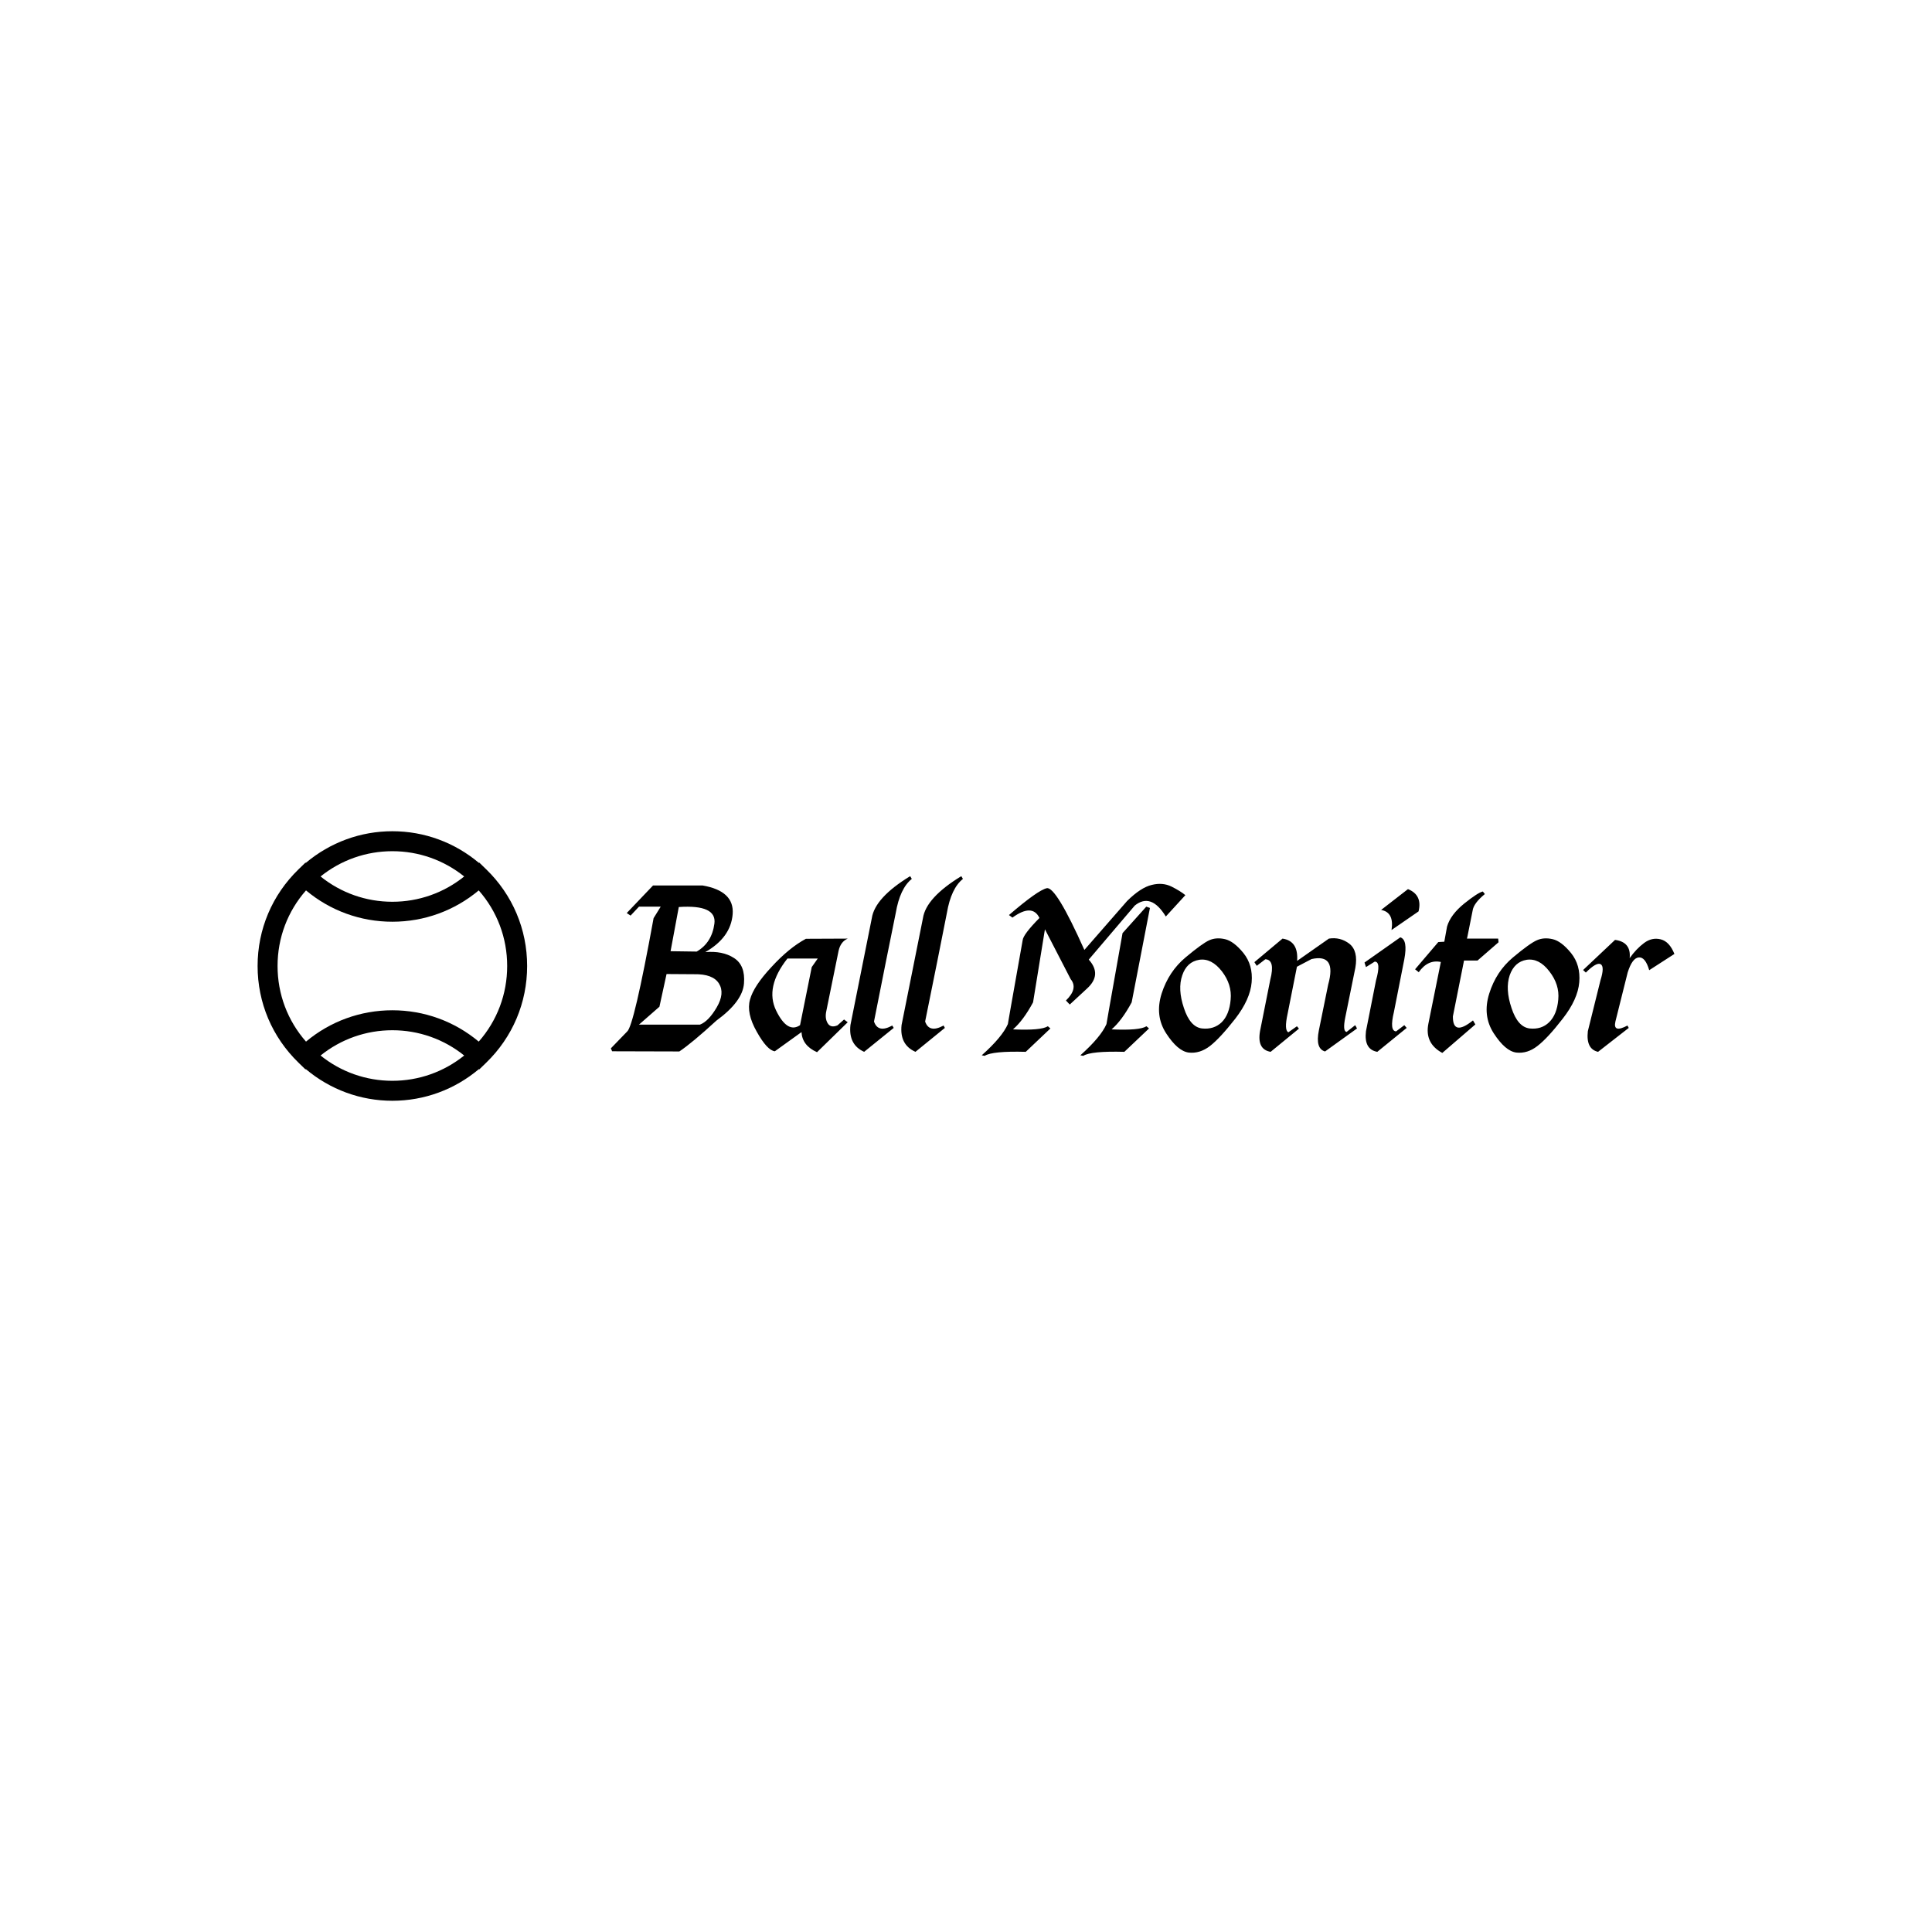
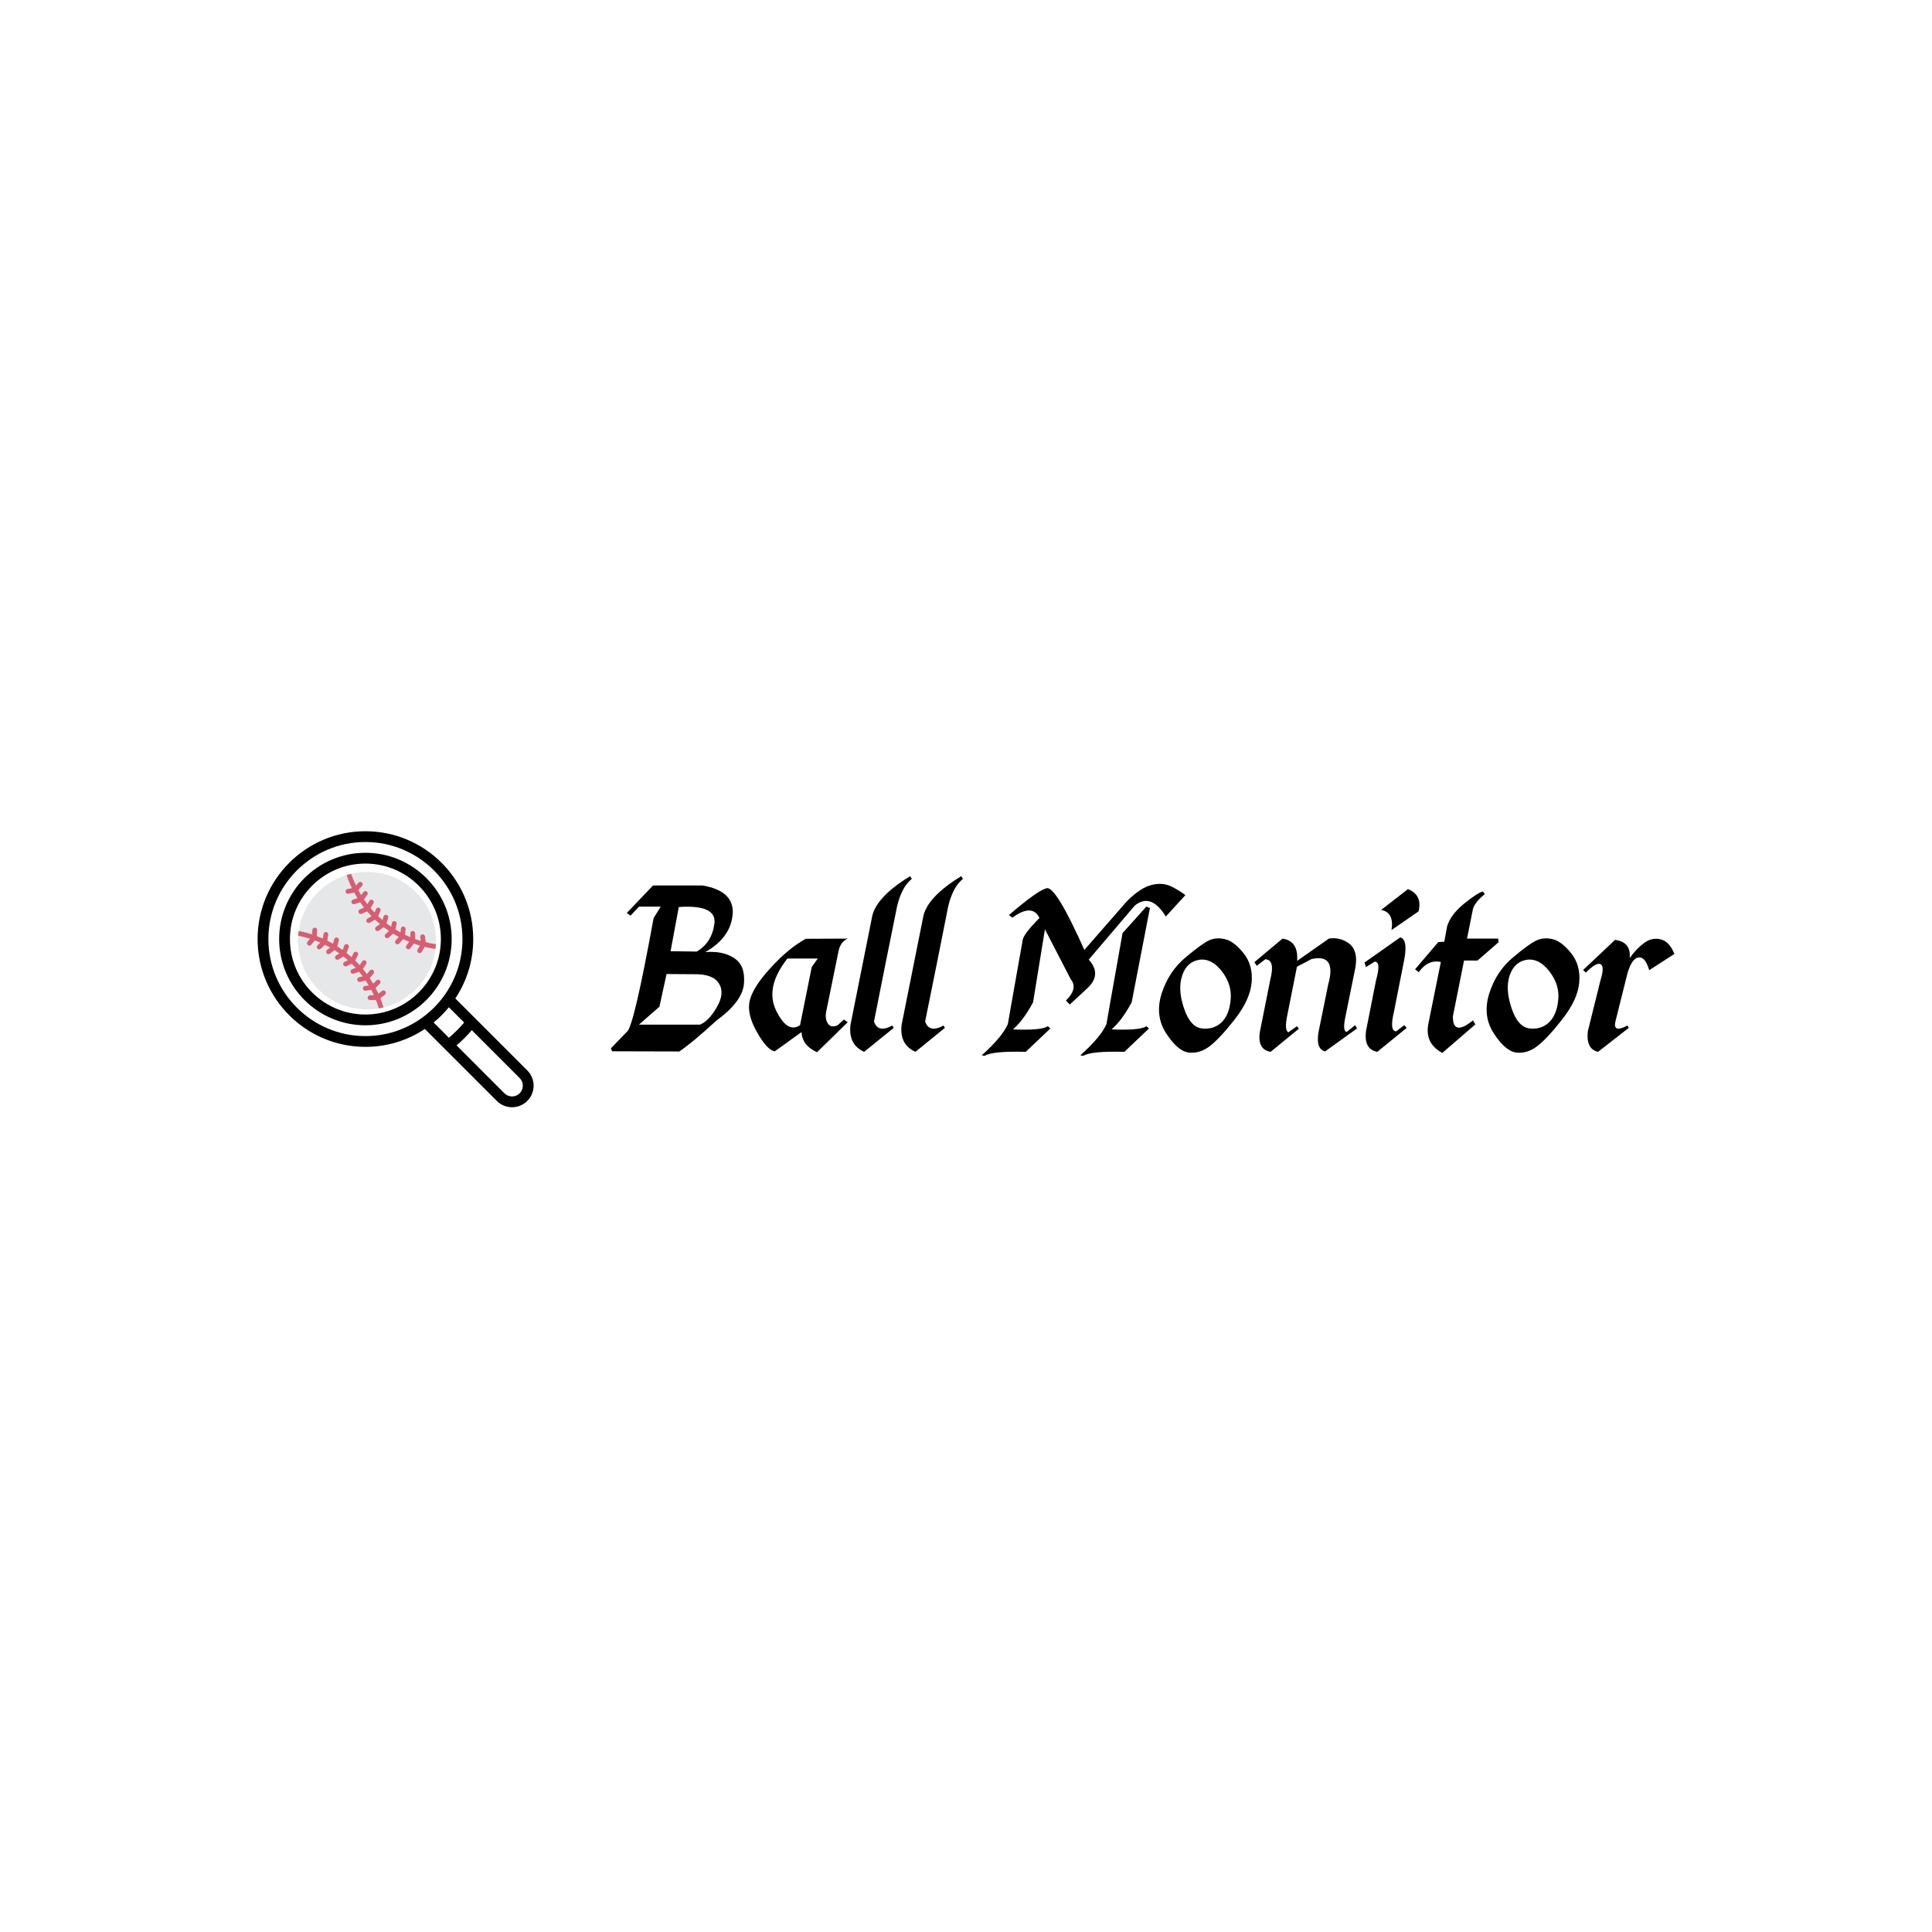
<svg xmlns="http://www.w3.org/2000/svg" data-v-29081953="" viewBox="0 0 300 300">
  <defs data-v-29081953="" />
  <rect data-v-29081953="" fill-opacity="0" fill="#9B6E10" x="0" y="0" width="300px" height="300px" class="logo-background-square" />
  <defs data-v-29081953="" />
  <g data-v-29081953="" id="f67c091a-dd00-4cf1-8afa-e9479a1d9106" fill="#000000" transform="matrix(2.835616,0,0,2.835616,97.03712,127.2867)">
    <path d="M4.25 3.60L1.54 3.60L0.10 5.11L0.31 5.25L0.77 4.76L1.96 4.76L1.57 5.39L1.57 5.39Q0.49 11.31 0.12 11.60L0.12 11.60L-0.77 12.52L-0.70 12.68L2.98 12.69L2.98 12.69Q3.68 12.22 5.01 11.00L5.01 11.00L5.01 11.00Q6.45 9.95 6.52 8.96L6.52 8.96L6.52 8.96Q6.60 7.97 5.97 7.57L5.97 7.57L5.97 7.57Q5.35 7.17 4.40 7.25L4.40 7.25L4.40 7.25Q5.80 6.45 5.90 5.17L5.90 5.17L5.90 5.17Q6.00 3.90 4.25 3.60L4.25 3.60ZM2.95 4.78L2.95 4.78Q5.04 4.64 4.90 5.69L4.90 5.69L4.90 5.69Q4.76 6.74 3.93 7.22L3.93 7.22L2.50 7.20L2.95 4.78ZM3.79 8.46L3.79 8.46Q4.82 8.44 5.15 8.97L5.15 8.97L5.15 8.97Q5.48 9.50 5.03 10.27L5.03 10.27L5.03 10.27Q4.58 11.04 4.11 11.22L4.11 11.22L0.77 11.22L1.89 10.24L2.28 8.45L3.79 8.46ZM9.91 6.52L9.91 6.52Q8.98 7.02 8.02 8.07L8.02 8.07L8.02 8.07Q7.05 9.11 6.85 9.85L6.85 9.85L6.85 9.85Q6.64 10.59 7.22 11.61L7.22 11.61L7.22 11.61Q7.79 12.63 8.21 12.68L8.21 12.68L8.21 12.68Q9.11 12.04 9.67 11.63L9.67 11.63L9.67 11.63Q9.71 12.37 10.52 12.73L10.52 12.73L12.20 11.09L12.00 10.94L11.64 11.26L11.64 11.26Q11.27 11.42 11.10 11.14L11.10 11.14L11.10 11.14Q10.94 10.87 11.03 10.47L11.03 10.47L11.70 7.18L11.70 7.18Q11.81 6.68 12.20 6.51L12.20 6.51L9.91 6.52ZM8.90 7.60L10.56 7.60L10.23 8.07L10.18 8.32L9.59 11.25L9.59 11.25Q8.90 11.72 8.28 10.45L8.28 10.45L8.28 10.45Q7.66 9.17 8.90 7.60L8.90 7.60ZM15.62 3.09L15.62 3.09Q13.69 4.27 13.52 5.39L13.52 5.39L12.35 11.24L12.35 11.24Q12.23 12.32 13.10 12.71L13.10 12.71L14.72 11.40L14.64 11.27L14.64 11.27Q13.86 11.70 13.64 11.05L13.64 11.05L14.29 7.78L14.83 5.11L14.83 5.11Q15.06 3.76 15.71 3.24L15.71 3.24L15.62 3.09ZM18.42 3.09L18.42 3.09Q16.49 4.27 16.32 5.39L16.32 5.39L15.15 11.24L15.15 11.24Q15.03 12.32 15.91 12.71L15.91 12.71L17.52 11.40L17.45 11.27L17.45 11.27Q16.66 11.70 16.44 11.05L16.44 11.05L17.10 7.78L17.63 5.11L17.63 5.11Q17.86 3.76 18.51 3.24L18.51 3.24L18.42 3.09ZM28.55 4.76L27.25 6.21L26.51 10.38L26.37 11.19L26.37 11.19Q26.06 11.90 24.94 12.90L24.94 12.90L25.10 12.93L25.10 12.93Q25.52 12.66 27.35 12.71L27.35 12.71L28.70 11.43L28.56 11.31L28.56 11.31Q28.18 11.55 26.65 11.48L26.65 11.48L26.65 11.48Q27.21 11.00 27.75 10.00L27.75 10.00L28.75 4.83L28.55 4.76ZM28.85 3.57L28.85 3.57L28.85 3.57Q28.25 3.71 27.50 4.45L27.50 4.45L25.16 7.13L25.16 7.13Q23.60 3.64 23.10 3.75L23.10 3.75L23.10 3.75Q22.61 3.86 21.03 5.22L21.03 5.22L21.22 5.36L21.22 5.36Q22.31 4.57 22.70 5.38L22.70 5.38L22.70 5.38Q21.81 6.28 21.78 6.60L21.78 6.60L21.11 10.38L20.97 11.19L20.97 11.19Q20.66 11.90 19.54 12.90L19.54 12.90L19.70 12.93L19.70 12.93Q20.12 12.66 21.95 12.71L21.95 12.71L23.30 11.43L23.16 11.31L23.16 11.31Q22.78 11.55 21.25 11.48L21.25 11.48L21.25 11.48Q21.81 11.00 22.35 10.00L22.35 10.00L23.00 6.00L24.41 8.73L24.41 8.73Q24.83 9.24 24.15 9.90L24.15 9.90L24.36 10.12L25.31 9.24L25.31 9.24Q26.14 8.48 25.40 7.66L25.40 7.66L27.92 4.70L27.92 4.70Q28.81 3.98 29.62 5.30L29.62 5.30L30.69 4.13L30.69 4.13Q30.41 3.90 29.93 3.66L29.93 3.66L29.93 3.66Q29.44 3.42 28.85 3.57ZM32.00 6.60L32.00 6.60L32.00 6.60Q31.62 6.77 30.70 7.54L30.70 7.54L30.70 7.54Q29.78 8.31 29.39 9.52L29.39 9.52L29.39 9.52Q29.01 10.73 29.64 11.70L29.64 11.70L29.64 11.70Q30.27 12.67 30.87 12.75L30.87 12.75L30.87 12.75Q31.48 12.82 32.04 12.39L32.04 12.39L32.04 12.39Q32.59 11.96 33.42 10.90L33.42 10.90L33.42 10.90Q34.24 9.84 34.32 8.90L34.32 8.90L34.32 8.90Q34.40 7.96 33.87 7.30L33.87 7.30L33.87 7.30Q33.34 6.65 32.86 6.54L32.86 6.54L32.86 6.54Q32.38 6.43 32.00 6.60ZM31.45 7.67L31.45 7.67L31.45 7.67Q32.12 7.57 32.69 8.30L32.69 8.30L32.69 8.30Q33.25 9.03 33.17 9.85L33.17 9.85L33.17 9.85Q33.10 10.67 32.68 11.09L32.68 11.09L32.68 11.09Q32.25 11.50 31.60 11.43L31.60 11.43L31.60 11.43Q30.95 11.35 30.61 10.31L30.61 10.31L30.61 10.31Q30.26 9.27 30.52 8.52L30.52 8.52L30.52 8.52Q30.77 7.78 31.45 7.67ZM36.01 6.51L34.47 7.80L34.60 8.00L35.07 7.64L35.07 7.64Q35.62 7.67 35.34 8.76L35.34 8.76L34.78 11.57L34.78 11.57Q34.60 12.58 35.36 12.71L35.36 12.71L36.91 11.44L36.80 11.31L36.33 11.64L36.33 11.64Q36.09 11.53 36.29 10.62L36.29 10.62L36.80 8.05L37.60 7.63L37.60 7.63Q38.99 7.32 38.51 9.03L38.51 9.03L38.00 11.54L38.00 11.54Q37.80 12.54 38.34 12.69L38.34 12.69L40.09 11.43L39.99 11.25L39.52 11.62L39.52 11.62Q39.29 11.59 39.45 10.81L39.45 10.81L40.00 8.10L40.00 8.10Q40.16 7.18 39.67 6.79L39.67 6.79L39.67 6.79Q39.17 6.41 38.55 6.51L38.55 6.51L36.81 7.73L36.81 7.73Q36.89 6.64 36.01 6.51L36.01 6.51ZM42.88 3.80L41.41 4.94L41.41 4.94Q42.13 5.07 41.98 6.04L41.98 6.04L43.46 5.02L43.46 5.02Q43.68 4.12 42.88 3.80L42.88 3.80ZM42.46 6.44L40.50 7.82L40.58 8.07L41.06 7.77L41.06 7.77Q41.42 7.77 41.13 8.80L41.13 8.80L40.58 11.58L40.58 11.58Q40.46 12.58 41.20 12.71L41.20 12.71L42.81 11.40L42.68 11.25L42.23 11.59L42.23 11.59Q41.86 11.57 42.11 10.53L42.11 10.53L42.68 7.64L42.68 7.64Q42.88 6.57 42.46 6.44L42.46 6.44ZM46.98 3.93L46.98 3.93Q46.71 3.99 45.96 4.59L45.96 4.59L45.96 4.59Q45.21 5.20 45.02 5.85L45.02 5.85L44.87 6.68L44.54 6.70L43.27 8.19L43.47 8.35L43.47 8.35Q43.97 7.64 44.68 7.79L44.68 7.79L44.00 11.16L44.00 11.16Q43.78 12.24 44.76 12.77L44.76 12.77L46.57 11.21L46.44 10.99L46.44 10.99Q45.33 11.88 45.34 10.77L45.34 10.77L45.95 7.71L46.69 7.71L47.84 6.71L47.82 6.51L46.11 6.51L46.14 6.38L46.42 4.98L46.42 4.98Q46.47 4.58 47.09 4.07L47.09 4.07L46.98 3.93ZM49.94 6.60L49.94 6.60L49.94 6.60Q49.55 6.77 48.63 7.54L48.63 7.54L48.63 7.54Q47.71 8.31 47.33 9.52L47.33 9.52L47.33 9.52Q46.95 10.73 47.58 11.70L47.58 11.70L47.58 11.70Q48.21 12.67 48.81 12.75L48.81 12.75L48.81 12.75Q49.42 12.82 49.97 12.39L49.97 12.39L49.97 12.39Q50.53 11.96 51.35 10.90L51.35 10.90L51.35 10.90Q52.18 9.84 52.26 8.90L52.26 8.90L52.26 8.90Q52.34 7.96 51.81 7.30L51.81 7.30L51.81 7.30Q51.28 6.65 50.80 6.54L50.80 6.54L50.80 6.54Q50.32 6.43 49.94 6.60ZM49.38 7.67L49.38 7.67L49.38 7.67Q50.06 7.57 50.62 8.30L50.62 8.30L50.62 8.30Q51.19 9.03 51.11 9.85L51.11 9.85L51.11 9.85Q51.04 10.67 50.61 11.09L50.61 11.09L50.61 11.09Q50.19 11.50 49.54 11.43L49.54 11.43L49.54 11.43Q48.89 11.35 48.55 10.31L48.55 10.31L48.55 10.31Q48.20 9.27 48.45 8.52L48.45 8.52L48.45 8.52Q48.71 7.78 49.38 7.67ZM54.22 6.58L52.47 8.23L52.62 8.37L52.62 8.37Q53.20 7.79 53.43 7.91L53.43 7.91L53.43 7.91Q53.66 8.04 53.42 8.80L53.42 8.80L52.73 11.58L52.73 11.58Q52.62 12.56 53.29 12.71L53.29 12.71L54.97 11.40L54.90 11.27L54.90 11.27Q54.09 11.70 54.24 11.05L54.24 11.05L54.91 8.37L54.91 8.37Q55.16 7.57 55.52 7.54L55.52 7.54L55.52 7.54Q55.88 7.51 56.09 8.24L56.09 8.24L57.47 7.35L57.47 7.35Q57.20 6.67 56.72 6.55L56.72 6.55L56.72 6.55Q56.24 6.43 55.81 6.75L55.81 6.75L55.81 6.75Q55.38 7.07 55.02 7.58L55.02 7.58L55.02 7.58Q55.11 6.70 54.22 6.58L54.22 6.58Z" />
  </g>
  <defs data-v-29081953="" />
  <g data-v-29081953="" id="8236ae82-402e-47d5-ba81-ce5988a68d3c" stroke="none" fill="#000000" transform="matrix(0.418537,0,0,0.418537,40,129.0732)">
-     <path d="M84.82 14.131h-.004l-2.579-2.502-.123.115C73.115 4.17 61.859 0 50 0 38.144 0 26.888 4.17 17.886 11.744l-.123-.115-2.579 2.502C5.393 23.637 0 36.375 0 50c0 13.629 5.393 26.367 15.184 35.869v.003l2.579 2.503.123-.123C26.888 95.83 38.144 100 50 100c11.859 0 23.115-4.17 32.114-11.748l.123.123 2.579-2.503.004-.003C94.607 76.367 100 63.629 100 50c0-13.625-5.393-26.363-15.18-35.869zM50 7.407c9.78 0 19.101 3.31 26.646 9.379C69.101 22.858 59.78 26.168 50 26.168s-19.101-3.31-26.642-9.382C30.899 10.717 40.22 7.407 50 7.407zm0 85.186c-9.78 0-19.101-3.31-26.642-9.383C30.899 77.142 40.22 73.832 50 73.832s19.101 3.31 26.646 9.378C69.101 89.283 59.78 92.593 50 92.593zm32.042-14.54C73.058 70.529 61.816 66.425 50 66.425c-11.812 0-23.054 4.104-32.042 11.628C11.133 70.283 7.407 60.445 7.407 50c0-10.449 3.726-20.287 10.551-28.049C26.946 29.474 38.188 33.575 50 33.575c11.816 0 23.058-4.102 32.042-11.624 6.829 7.762 10.551 17.6 10.551 28.049s-3.722 20.283-10.551 28.053z" />
+     <g transform="translate(15 15) scale(0.1 0.1)">
+       <path style="fill:#E6E7E8;" d="M511.59,269.085c-0.265,5.826-0.794,11.741-1.589,17.567c-0.53,4.414-1.148,8.916-1.942,13.33   c-1.148,7.415-2.825,14.742-4.679,21.981c-1.942,7.239-4.149,14.301-6.709,21.274c-2.502,7.18-5.45,14.197-8.828,21.01   c-25.411,54.134-69.027,97.624-123.233,122.88c-6.867,3.297-13.911,6.214-21.098,8.739c-7.062,2.56-14.124,4.767-21.363,6.709   c-1.677,0.441-3.354,0.883-5.032,1.236c-5.561,1.324-11.299,2.56-17.037,3.443c-0.097-0.012-0.194,0.02-0.265,0.088h-0.088   c-17.008,3.019-34.292,4.203-51.553,3.531c-0.452,0.187-0.96,0.187-1.412,0c-5.373-0.065-10.738-0.449-16.066-1.148   c-1.567,0.017-3.132-0.101-4.679-0.353c-3.972-0.441-7.857-0.971-11.741-1.677c-8.343-1.239-16.599-3.008-24.717-5.297   C71.237,470.892-8.038,359.796,0.65,237.659c0.342-5.885,0.99-11.749,1.942-17.567c1.17-8.706,2.82-17.341,4.943-25.865   c0.441-1.501,0.794-3.001,1.324-4.414c1.067-4.448,2.363-8.839,3.884-13.153c0.441-1.766,1.059-3.354,1.589-5.032   c0.706-1.942,1.412-3.884,2.295-5.914c0.486-1.694,1.106-3.347,1.854-4.943C44.554,96.292,95.781,45.224,160.341,19.353   c1.677-0.706,3.443-1.324,5.12-1.942c1.942-0.794,3.884-1.501,5.826-2.207c1.933-0.709,3.909-1.299,5.914-1.766l0.088-0.088   c0.883-0.353,1.854-0.618,2.737-0.883c3.531-1.236,7.062-2.119,10.681-3.001l0.088-0.088c1.236-0.353,2.472-0.706,3.708-0.971   c0.883-0.177,1.677-0.441,2.56-0.618c86.349-20.478,177.147,5.168,240.022,67.796c31.73,31.443,54.494,70.785,65.942,113.964   c2.384,8.17,4.242,16.485,5.561,24.894c0.706,3.884,1.236,7.857,1.589,11.741c0.278,1.455,0.426,2.932,0.441,4.414   c0.617,5.217,0.97,10.461,1.059,15.713c0.163,0.814,0.193,1.648,0.088,2.472C512.032,255.579,511.943,262.288,511.59,269.085z" />
+       <g>
+         <path style="fill:#D75E72;" d="M511.59,269.085c-0.265,5.826-0.794,11.741-1.589,17.567h-0.265    c-10.505-1.501-19.95-3.178-28.866-5.031c-3.619-0.794-7.239-1.854-10.77-2.737l-11.123,18.891    c-1.571,2.711-4.458,4.39-7.592,4.414c-1.583-0.013-3.135-0.439-4.502-1.236c-2.031-1.177-3.508-3.116-4.105-5.386    c-0.597-2.27-0.263-4.685,0.927-6.708l8.563-14.566c-7.768-2.207-15.448-4.679-23.04-7.327l-12.888,17.479    c-2.941,3.857-8.415,4.678-12.359,1.854c-3.908-2.911-4.736-8.429-1.854-12.359l10.152-13.683    c-7.503-3.09-14.83-6.356-22.069-9.887l-14.919,16.243c-1.621,1.864-3.974,2.927-6.444,2.913    c-2.213-0.011-4.347-0.827-6.003-2.295c-3.588-3.324-3.825-8.92-0.53-12.535l11.564-12.623    c-7.15-3.796-14.124-7.768-20.921-12.006l-16.508,14.654c-1.631,1.442-3.738,2.228-5.914,2.207    c-2.529-0.035-4.928-1.122-6.621-3.001c-3.175-3.671-2.822-9.209,0.794-12.447l12.8-11.299    c-6.709-4.59-13.153-9.357-19.597-14.212l-17.92,12.8c-1.485,1.089-3.278,1.677-5.12,1.677c-2.843-0.007-5.506-1.388-7.15-3.708    c-1.384-1.887-1.949-4.253-1.567-6.562c0.382-2.309,1.679-4.367,3.598-5.708l14.036-10.063    c-6.179-5.208-12.182-10.593-18.008-16.154l-19.244,10.947c-2.746,1.594-6.136,1.592-8.881-0.005    c-2.744-1.597-4.421-4.544-4.392-7.719c0.029-3.175,1.76-6.09,4.533-7.637l14.919-8.474c-5.561-5.826-11.034-11.741-16.243-17.832    l-20.215,8.739c-1.104,0.523-2.31,0.794-3.531,0.794c-4.167-0.037-7.745-2.972-8.595-7.052c-0.85-4.079,1.258-8.2,5.064-9.897    l15.713-6.797c-4.943-6.356-9.622-12.888-14.212-19.597l-21.01,6.709c-0.887,0.275-1.808,0.424-2.737,0.441    c-4.355-0.029-8.043-3.217-8.702-7.522c-0.659-4.305,1.907-8.45,6.054-9.78l16.331-5.12c-4.237-6.886-8.298-13.771-12.182-20.921    l-21.539,4.414c-0.583,0.102-1.173,0.161-1.766,0.177c-4.181-0.041-7.774-2.974-8.651-7.062    c-0.966-4.776,2.113-9.434,6.886-10.417l16.508-3.354c-7.587-15.7-14.191-31.856-19.774-48.375c0-0.177-0.088-0.265-0.088-0.441    c3.531-1.236,7.062-2.119,10.681-3.001l0.088-0.088c1.236-0.353,2.472-0.706,3.708-0.971c0.883-0.177,1.677-0.441,2.56-0.618    c5.079,14.974,11.063,29.625,17.92,43.873l9.446-10.681c2.081-2.369,5.267-3.447,8.359-2.827c3.091,0.619,5.617,2.842,6.624,5.829    c1.007,2.988,0.343,6.286-1.742,8.65l-14.036,15.801c3.443,6.356,7.062,12.623,10.858,18.714l8.21-11.388    c1.829-2.555,4.882-3.939,8.009-3.632c3.127,0.307,5.853,2.259,7.15,5.12c1.298,2.861,0.97,6.198-0.859,8.752l-12.27,17.126    c4.149,6.003,8.298,11.829,12.712,17.567l6.974-12.27c2.392-4.238,7.763-5.739,12.006-3.354c4.232,2.44,5.725,7.823,3.354,12.094    l-10.417,18.273c4.679,5.473,9.622,10.77,14.565,16.066l5.561-12.888c1.963-4.44,7.146-6.458,11.594-4.513    c4.448,1.944,6.487,7.119,4.561,11.575l-8.298,19.156c5.208,5.032,10.505,9.887,16.066,14.566l4.149-13.33    c1.509-4.627,6.47-7.168,11.107-5.687c4.636,1.481,7.207,6.427,5.754,11.072l-6.356,20.039    c5.738,4.414,11.564,8.739,17.479,12.888l2.825-13.947c0.619-3.103,2.85-5.637,5.85-6.644c2.999-1.007,6.308-0.331,8.673,1.77    s3.425,5.308,2.779,8.405l-4.237,20.657c6.179,3.796,12.447,7.415,18.803,10.858l1.324-14.036    c0.463-4.851,4.771-8.408,9.622-7.945s8.408,4.771,7.945,9.622l-2.03,21.01c6.532,3.178,13.065,6.179,19.774,9.004l-0.088-14.301    c-0.028-2.334,0.881-4.583,2.523-6.242c1.643-1.659,3.882-2.59,6.216-2.586h0.088c4.84,0.003,8.775,3.9,8.828,8.739l0.177,21.363    c6.709,2.383,13.683,4.59,20.568,6.621l-1.589-14.212c-0.36-3.145,0.989-6.243,3.537-8.12c2.548-1.878,5.907-2.249,8.804-0.973    c2.897,1.276,4.89,4.004,5.226,7.152l2.383,21.01c3.619,0.883,7.327,1.942,11.034,2.737    C492.876,266.172,501.703,267.673,511.59,269.085z" />
+         <path style="fill:#D75E72;" d="M322.503,456.406l-17.126,13.594c1.324,3.443,2.825,6.797,4.149,10.328    c2.825,8.033,5.297,15.713,7.503,22.863c0.072,0.198,0.102,0.408,0.088,0.618c-5.561,1.324-11.299,2.56-17.037,3.443    c-0.097-0.012-0.194,0.02-0.265,0.088h-0.088c-1.942-6.708-4.237-13.771-6.797-21.098c-1.324-3.531-2.825-6.974-4.237-10.417    l-21.186,0.617h-0.265c-4.81,0.007-8.738-3.842-8.828-8.651c-0.075-2.334,0.789-4.601,2.398-6.293    c1.609-1.692,3.83-2.669,6.165-2.711l14.389-0.441c-3.09-6.532-6.179-13.065-9.534-19.509l-21.186,2.825    c-0.378,0.073-0.763,0.102-1.148,0.088c-4.646-0.004-8.493-3.61-8.795-8.246c-0.303-4.636,3.042-8.712,7.648-9.321l14.124-1.854    c-3.708-6.268-7.592-12.359-11.652-18.361l-20.48,4.943c-0.664,0.169-1.345,0.258-2.03,0.265c-4.483,0.036-8.279-3.299-8.822-7.75    c-0.542-4.451,2.342-8.599,6.703-9.641l13.683-3.354c-4.326-5.738-8.739-11.476-13.418-17.037l-19.774,7.062    c-0.932,0.346-1.919,0.525-2.913,0.53c-4.289-0.036-7.939-3.131-8.676-7.356c-0.737-4.225,1.651-8.373,5.674-9.858l13.33-4.679    c-4.855-5.297-9.887-10.505-15.095-15.537l-18.979,9.094c-1.2,0.516-2.49,0.786-3.796,0.794c-3.406,0.036-6.531-1.886-8.033-4.943    c-2.031-4.417-0.196-9.649,4.149-11.829l12.623-6.003c-5.385-4.767-10.947-9.357-16.596-13.859l-17.831,10.946    c-1.984,1.24-4.384,1.63-6.658,1.082c-2.275-0.548-4.233-1.987-5.436-3.995c-2.578-4.145-1.314-9.594,2.825-12.182l11.917-7.239    c-5.826-4.237-11.829-8.298-17.92-12.182l-16.596,12.8c-2.489,1.962-5.84,2.437-8.775,1.243c-2.936-1.194-5.004-3.873-5.417-7.015    c-0.413-3.142,0.894-6.264,3.423-8.176l11.211-8.651c-6.268-3.531-12.712-6.886-19.156-10.063l-15.272,14.477    c-1.651,1.555-3.824,2.436-6.091,2.472c-3.613-0.019-6.853-2.227-8.192-5.583c-1.338-3.356-0.507-7.188,2.101-9.688l10.152-9.71    c-6.532-2.825-13.241-5.561-20.039-8.121l-13.683,16.066c-2.05,2.397-5.223,3.518-8.324,2.941    c-3.101-0.577-5.658-2.764-6.709-5.738s-0.435-6.282,1.615-8.679l9.269-10.858c-14.494-4.573-29.229-8.345-44.138-11.299    c0.342-5.885,0.99-11.749,1.942-17.567c0.177,0,0.353,0.088,0.53,0.088c16.611,3.166,33.004,7.383,49.081,12.623l1.059-16.861    c0.301-4.869,4.487-8.574,9.356-8.282c4.869,0.292,8.582,4.472,8.299,9.341l-1.412,21.981c7.592,2.825,15.007,5.914,22.422,9.181    l2.825-16.949c0.828-4.779,5.36-7.991,10.144-7.19c4.783,0.801,8.021,5.315,7.247,10.103l-3.619,21.804    c7.15,3.619,14.301,7.415,21.274,11.388l4.59-16.508c0.841-3.056,3.252-5.429,6.321-6.22c3.069-0.791,6.327,0.12,8.54,2.39    c2.213,2.269,3.043,5.549,2.176,8.597l-6.003,21.274c6.797,4.326,13.506,8.828,20.039,13.594l6.268-16.066    c1.841-4.497,6.943-6.695,11.476-4.943c2.199,0.84,3.964,2.533,4.895,4.694c0.931,2.161,0.948,4.607,0.048,6.782l-8.121,20.657    c6.268,5.032,12.447,10.152,18.45,15.537l8.033-15.36c2.276-4.304,7.601-5.961,11.917-3.708c4.258,2.314,5.901,7.596,3.708,11.917    l-10.24,19.597c5.738,5.65,11.388,11.388,16.772,17.302l9.446-14.212c2.719-4.037,8.187-5.121,12.241-2.427    c4.054,2.694,5.171,8.156,2.501,12.226l-12.182,18.361c5.12,6.179,10.063,12.535,14.83,19.068l10.858-13.241    c3.127-3.752,8.699-4.271,12.465-1.161c3.766,3.11,4.31,8.679,1.217,12.46l-14.036,16.949c4.414,6.709,8.739,13.506,12.8,20.48    l12.094-11.917c2.252-2.222,5.521-3.07,8.569-2.223c3.048,0.847,5.411,3.26,6.193,6.326s-0.135,6.316-2.404,8.52l-15.448,15.183    c3.708,7.15,7.15,14.389,10.505,21.804l13.153-10.505c2.475-1.976,5.817-2.48,8.765-1.322c2.948,1.158,5.053,3.802,5.521,6.935    C326.224,451.293,324.984,454.437,322.503,456.406L322.503,456.406z" />
+       </g>
+     </g>
+     <g transform="translate(0 0) scale(0.2 0.2)">
+       <g>
+         <path d="M500.281,443.719l-133.48-133.48C388.546,277.485,400,239.555,400,200C400,89.72,310.28,0,200,0S0,89.72,0,200    s89.72,200,200,200c39.556,0,77.486-11.455,110.239-33.198l36.895,36.895c0.005,0.005,0.01,0.01,0.016,0.016l96.568,96.568    C451.276,507.838,461.319,512,472,512c10.681,0,20.724-4.162,28.278-11.716C507.837,492.731,512,482.687,512,472    S507.837,451.269,500.281,443.719z M305.536,345.727c0,0.001-0.001,0.001-0.002,0.002C274.667,368.149,238.175,380,200,380    c-99.252,0-180-80.748-180-180S100.748,20,200,20s180,80.748,180,180c0,38.175-11.851,74.667-34.272,105.535    C334.511,320.988,320.989,334.511,305.536,345.727z M326.516,354.793c10.35-8.467,19.811-17.928,28.277-28.277l28.371,28.371    c-8.628,10.183-18.094,19.65-28.277,28.277L326.516,354.793z M486.139,486.139c-3.78,3.78-8.801,5.861-14.139,5.861    s-10.359-2.081-14.139-5.861l-88.795-88.795c10.127-8.691,19.587-18.15,28.277-28.277l88.798,88.798    C489.919,461.639,492,466.658,492,472C492,477.342,489.919,482.361,486.139,486.139z" />
+       </g>
+       <g>
+         <path d="M200,40c-88.225,0-160,71.775-160,160s71.775,160,160,160s160-71.775,160-160S288.225,40,200,40z M200,340    c-77.196,0-140-62.804-140-140S122.804,60,200,60s140,62.804,140,140S277.196,340,200,340z" />
+       </g>
+     </g>
  </g>
</svg>
